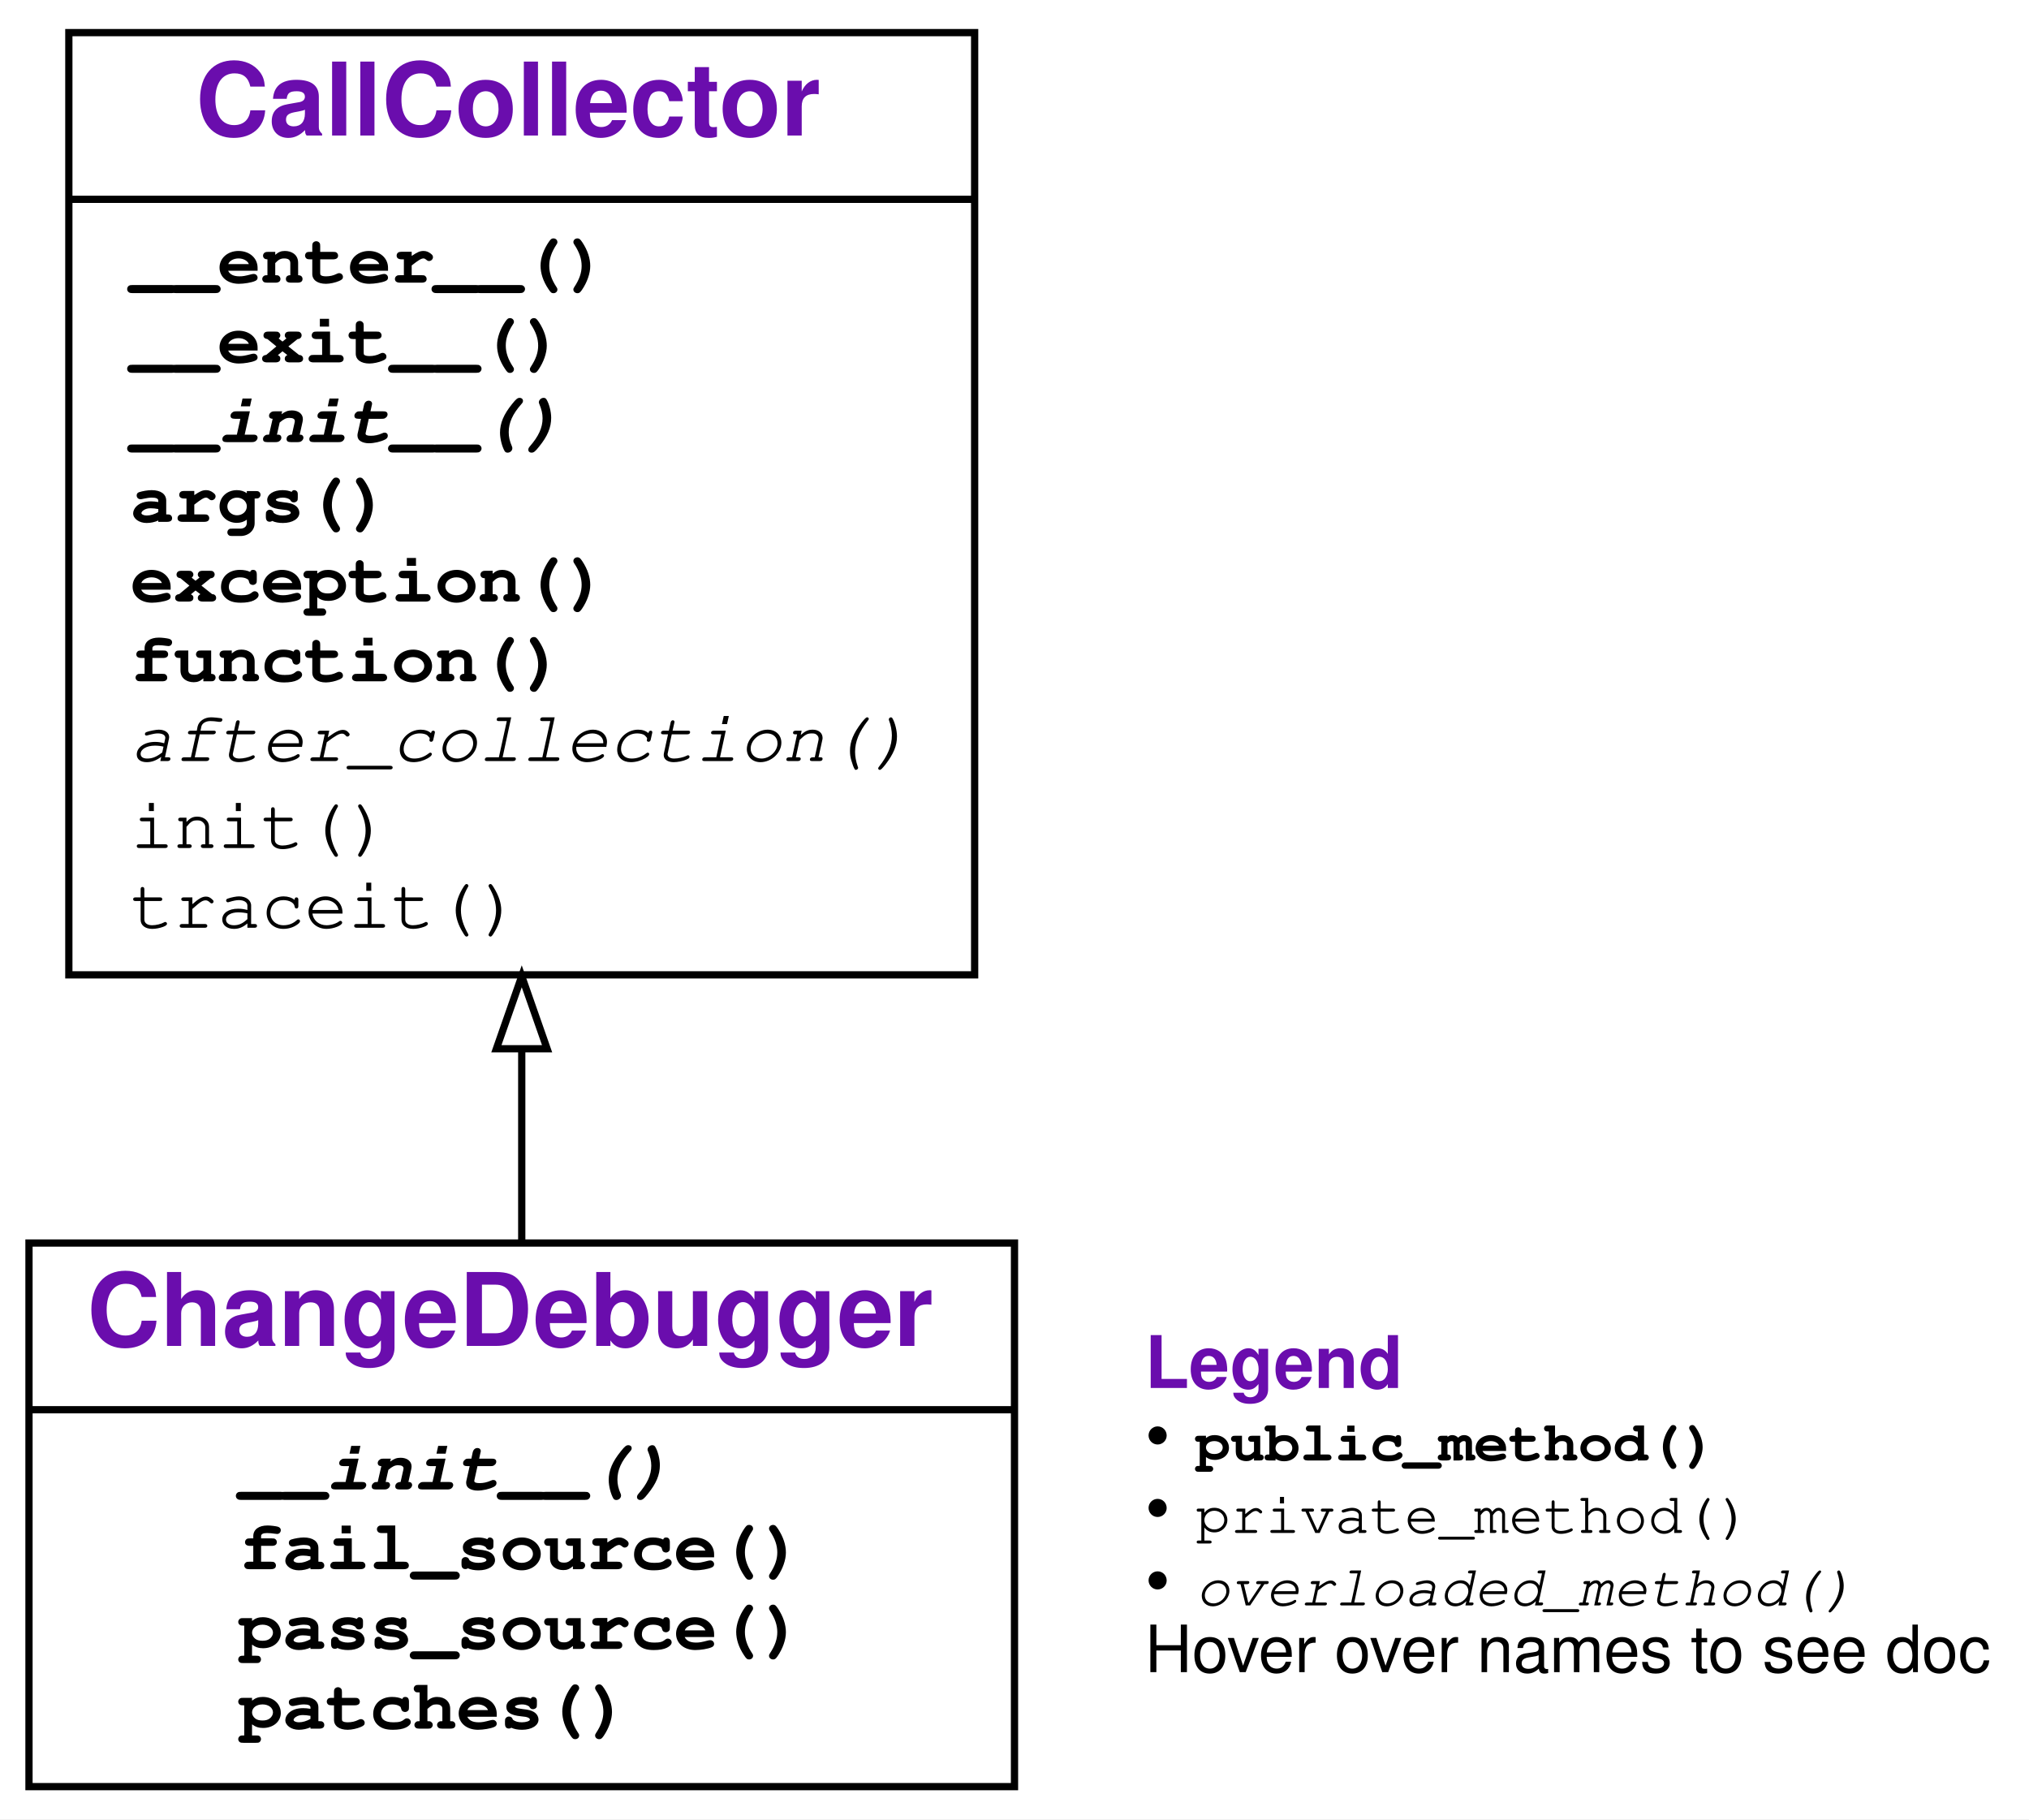
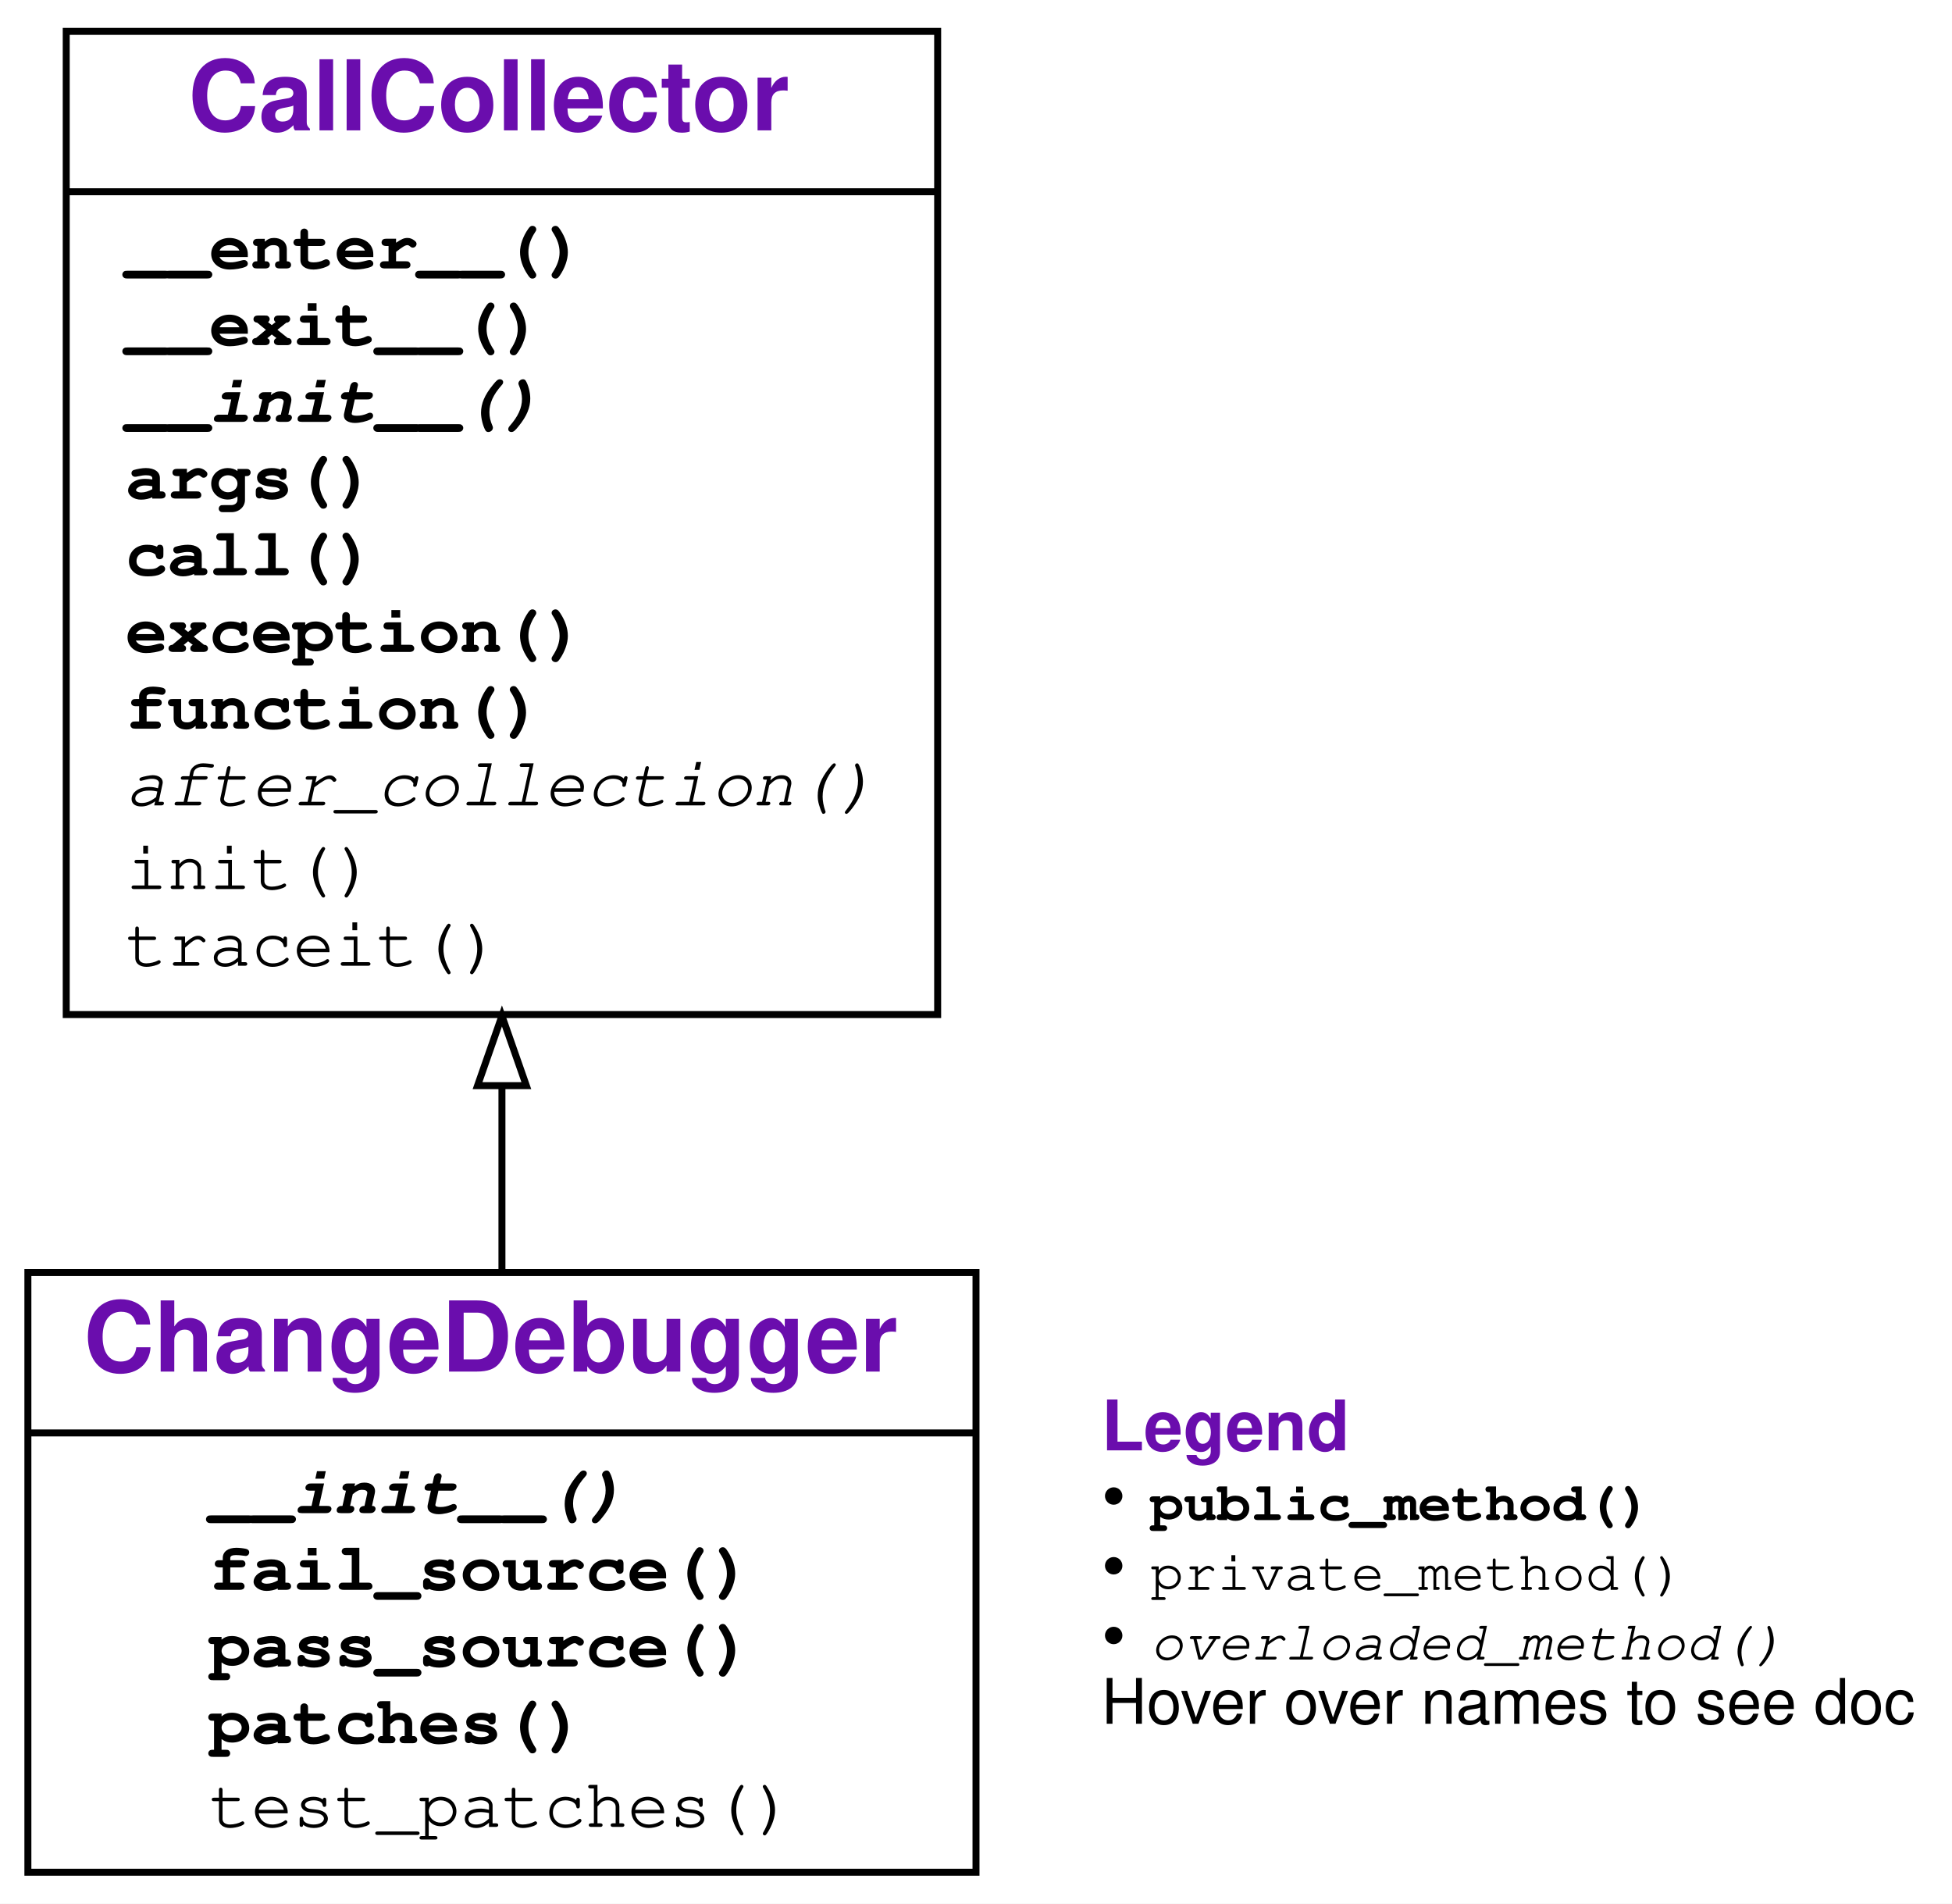
- <svg xmlns="http://www.w3.org/2000/svg" xmlns:xlink="http://www.w3.org/1999/xlink" width="280pt" height="251pt" viewBox="0.00 0.00 280.00 251.00">
-   <g id="graph0" class="graph" transform="scale(1 1) rotate(0) translate(4 247)">
+ <svg xmlns="http://www.w3.org/2000/svg" xmlns:xlink="http://www.w3.org/1999/xlink" width="280pt" height="273pt" viewBox="0.00 0.00 280.00 273.00">
+   <g id="graph0" class="graph" transform="scale(1 1) rotate(0) translate(4 269)">
    <g id="a_graph0">
      <a xlink:title="ChangeDebugger class hierarchy">
-         <polygon fill="#ffffff" stroke="transparent" points="-4,4 -4,-247 276,-247 276,4 -4,4" />
+         <polygon fill="#ffffff" stroke="transparent" points="-4,4 -4,-269 276,-269 276,4 -4,4" />
      </a>
    </g>
    <g id="node1" class="node">
      <g id="a_node1">
        <a xlink:href="#" xlink:title="class ChangeDebugger">
-           <polygon fill="none" stroke="#000000" points="0,-.5 0,-75.5 136,-75.5 136,-.5 0,-.5" />
-           <text text-anchor="start" x="8" y="-61.3" font-family="Raleway, Helvetica, Arial, sans-serif" font-weight="bold" font-size="14.00" fill="#6a0dad">ChangeDebugger</text>
-           <polyline fill="none" stroke="#000000" points="0,-52.5 136,-52.5 " />
+           <polygon fill="none" stroke="#000000" points="0,-.5 0,-86.5 136,-86.5 136,-.5 0,-.5" />
+           <text text-anchor="start" x="8" y="-72.3" font-family="Raleway, Helvetica, Arial, sans-serif" font-weight="bold" font-size="14.00" fill="#6a0dad">ChangeDebugger</text>
+           <polyline fill="none" stroke="#000000" points="0,-63.5 136,-63.5 " />
          <g id="a_node1_0">
            <a xlink:href="#" xlink:title="ChangeDebugger">
              <g id="a_node1_1">
                <a xlink:href="#" xlink:title="__init__(self, pass_source, fail_source, **ddargs):&#10;    Constructor. Takes a passing source file (`pass_source`)&#10;    and a failing source file (`fail_source`).&#10;    Additional arguments are passed to `DeltaDebugger` constructor.&#10;    ">
-                   <text text-anchor="start" x="29" y="-41.5" font-family="'Fira Mono', 'Source Code Pro', 'Courier', monospace" font-weight="bold" font-style="italic" font-size="10.00" fill="#000000">__init__()</text>
+                   <text text-anchor="start" x="26" y="-52" font-family="'Fira Mono', 'Source Code Pro', 'Courier', monospace" font-weight="bold" font-style="italic" font-size="10.00" fill="#000000">__init__()</text>
                </a>
              </g>
              <g id="a_node1_2">
                <a xlink:href="#" xlink:title="fail_source(self):&#10;    Return the failing source file.">
-                   <text text-anchor="start" x="29" y="-30.5" font-family="'Fira Mono', 'Source Code Pro', 'Courier', monospace" font-weight="bold" font-size="10.00" fill="#000000">fail_source()</text>
+                   <text text-anchor="start" x="26" y="-41" font-family="'Fira Mono', 'Source Code Pro', 'Courier', monospace" font-weight="bold" font-size="10.00" fill="#000000">fail_source()</text>
                </a>
              </g>
              <g id="a_node1_3">
                <a xlink:href="#" xlink:title="pass_source(self):&#10;    Return the passing source file.">
-                   <text text-anchor="start" x="29" y="-19.5" font-family="'Fira Mono', 'Source Code Pro', 'Courier', monospace" font-weight="bold" font-size="10.00" fill="#000000">pass_source()</text>
+                   <text text-anchor="start" x="26" y="-30" font-family="'Fira Mono', 'Source Code Pro', 'Courier', monospace" font-weight="bold" font-size="10.00" fill="#000000">pass_source()</text>
                </a>
              </g>
              <g id="a_node1_4">
                <a xlink:href="#" xlink:title="patches(self):&#10;    Return the diff between passing and failing source files.">
-                   <text text-anchor="start" x="29" y="-8.5" font-family="'Fira Mono', 'Source Code Pro', 'Courier', monospace" font-weight="bold" font-size="10.00" fill="#000000">patches()</text>
+                   <text text-anchor="start" x="26" y="-19" font-family="'Fira Mono', 'Source Code Pro', 'Courier', monospace" font-weight="bold" font-size="10.00" fill="#000000">patches()</text>
+                 </a>
+               </g>
+               <g id="a_node1_5">
+                 <a xlink:href="#" xlink:title="test_patches(self, patches)">
+                   <text text-anchor="start" x="26" y="-7" font-family="'Fira Mono', 'Source Code Pro', 'Courier', monospace" font-size="10.00" fill="#000000">test_patches()</text>
                </a>
              </g>
            </a>
          </g>
        </a>
      </g>
    </g>
    <g id="node2" class="node">
      <g id="a_node2">
        <a xlink:href="DeltaDebugger.ipynb" xlink:title="class CallCollector:&#10;    Collect an exception-raising function call f().&#10;    Use as `with CallCollector(): f()`">
-           <polygon fill="none" stroke="#000000" points="5.5,-112.5 5.5,-242.5 130.5,-242.5 130.5,-112.5 5.5,-112.5" />
-           <text text-anchor="start" x="23" y="-228.3" font-family="Raleway, Helvetica, Arial, sans-serif" font-weight="bold" font-size="14.00" fill="#6a0dad">CallCollector</text>
-           <polyline fill="none" stroke="#000000" points="5.5,-219.5 130.5,-219.5 " />
-           <g id="a_node2_5">
+           <polygon fill="none" stroke="#000000" points="5.5,-123.5 5.5,-264.5 130.5,-264.5 130.5,-123.5 5.5,-123.5" />
+           <text text-anchor="start" x="23" y="-250.3" font-family="Raleway, Helvetica, Arial, sans-serif" font-weight="bold" font-size="14.00" fill="#6a0dad">CallCollector</text>
+           <polyline fill="none" stroke="#000000" points="5.5,-241.5 130.5,-241.5 " />
+           <g id="a_node2_6">
            <a xlink:href="#" xlink:title="CallCollector">
-               <g id="a_node2_6">
+               <g id="a_node2_7">
                <a xlink:href="DeltaDebugger.ipynb" xlink:title="__enter__(self):&#10;    Called at begin of `with` block. Turn tracing on.">
-                   <text text-anchor="start" x="14" y="-208" font-family="'Fira Mono', 'Source Code Pro', 'Courier', monospace" font-weight="bold" font-size="10.00" fill="#000000">__enter__()</text>
-                 </a>
-               </g>
-               <g id="a_node2_7">
-                 <a xlink:href="DeltaDebugger.ipynb" xlink:title="__exit__(self, exc_type, exc_value, traceback):&#10;    Called at end of `with` block. Turn tracing off.">
-                   <text text-anchor="start" x="14" y="-197" font-family="'Fira Mono', 'Source Code Pro', 'Courier', monospace" font-weight="bold" font-size="10.00" fill="#000000">__exit__()</text>
+                   <text text-anchor="start" x="14" y="-230.5" font-family="'Fira Mono', 'Source Code Pro', 'Courier', monospace" font-weight="bold" font-size="10.00" fill="#000000">__enter__()</text>
                </a>
              </g>
              <g id="a_node2_8">
-                 <a xlink:href="DeltaDebugger.ipynb" xlink:title="__init__(self):&#10;    Initialize collector">
-                   <text text-anchor="start" x="14" y="-186" font-family="'Fira Mono', 'Source Code Pro', 'Courier', monospace" font-weight="bold" font-style="italic" font-size="10.00" fill="#000000">__init__()</text>
+                 <a xlink:href="DeltaDebugger.ipynb" xlink:title="__exit__(self, exc_type, exc_value, traceback):&#10;    Called at end of `with` block. Turn tracing off.">
+                   <text text-anchor="start" x="14" y="-219.5" font-family="'Fira Mono', 'Source Code Pro', 'Courier', monospace" font-weight="bold" font-size="10.00" fill="#000000">__exit__()</text>
                </a>
              </g>
              <g id="a_node2_9">
-                 <a xlink:href="DeltaDebugger.ipynb" xlink:title="args(self):&#10;    Return the dictionary of collected arguments.">
-                   <text text-anchor="start" x="14" y="-175" font-family="'Fira Mono', 'Source Code Pro', 'Courier', monospace" font-weight="bold" font-size="10.00" fill="#000000">args()</text>
+                 <a xlink:href="DeltaDebugger.ipynb" xlink:title="__init__(self):&#10;    Initialize collector">
+                   <text text-anchor="start" x="14" y="-208.5" font-family="'Fira Mono', 'Source Code Pro', 'Courier', monospace" font-weight="bold" font-style="italic" font-size="10.00" fill="#000000">__init__()</text>
                </a>
              </g>
              <g id="a_node2_10">
-                 <a xlink:href="DeltaDebugger.ipynb" xlink:title="exception(self):&#10;    Return the exception produced.">
-                   <text text-anchor="start" x="14" y="-164" font-family="'Fira Mono', 'Source Code Pro', 'Courier', monospace" font-weight="bold" font-size="10.00" fill="#000000">exception()</text>
+                 <a xlink:href="DeltaDebugger.ipynb" xlink:title="args(self):&#10;    Return the dictionary of collected arguments.">
+                   <text text-anchor="start" x="14" y="-197.5" font-family="'Fira Mono', 'Source Code Pro', 'Courier', monospace" font-weight="bold" font-size="10.00" fill="#000000">args()</text>
                </a>
              </g>
              <g id="a_node2_11">
-                 <a xlink:href="DeltaDebugger.ipynb" xlink:title="function(self):&#10;    Return the function called.">
-                   <text text-anchor="start" x="14" y="-153" font-family="'Fira Mono', 'Source Code Pro', 'Courier', monospace" font-weight="bold" font-size="10.00" fill="#000000">function()</text>
+                 <a xlink:href="DeltaDebugger.ipynb" xlink:title="call(self, new_args={}):&#10;    Call collected function. If new_args is given,&#10;    override arguments from its {var: value} entries.">
+                   <text text-anchor="start" x="14" y="-186.5" font-family="'Fira Mono', 'Source Code Pro', 'Courier', monospace" font-weight="bold" font-size="10.00" fill="#000000">call()</text>
                </a>
              </g>
              <g id="a_node2_12">
-                 <a xlink:href="DeltaDebugger.ipynb" xlink:title="after_collection(self):&#10;    Called after collection. To be defined in subclasses.">
-                   <text text-anchor="start" x="14" y="-142" font-family="'Fira Mono', 'Source Code Pro', 'Courier', monospace" font-style="italic" font-size="10.00" fill="#000000">after_collection()</text>
+                 <a xlink:href="DeltaDebugger.ipynb" xlink:title="exception(self):&#10;    Return the exception produced.">
+                   <text text-anchor="start" x="14" y="-175.5" font-family="'Fira Mono', 'Source Code Pro', 'Courier', monospace" font-weight="bold" font-size="10.00" fill="#000000">exception()</text>
                </a>
              </g>
              <g id="a_node2_13">
-                 <a xlink:href="DeltaDebugger.ipynb" xlink:title="init(self):&#10;    Reset for new collection.">
-                   <text text-anchor="start" x="14" y="-130" font-family="'Fira Mono', 'Source Code Pro', 'Courier', monospace" font-size="10.00" fill="#000000">init()</text>
+                 <a xlink:href="DeltaDebugger.ipynb" xlink:title="function(self):&#10;    Return the function called.">
+                   <text text-anchor="start" x="14" y="-164.5" font-family="'Fira Mono', 'Source Code Pro', 'Courier', monospace" font-weight="bold" font-size="10.00" fill="#000000">function()</text>
                </a>
              </g>
              <g id="a_node2_14">
+                 <a xlink:href="DeltaDebugger.ipynb" xlink:title="after_collection(self):&#10;    Called after collection. To be defined in subclasses.">
+                   <text text-anchor="start" x="14" y="-153.5" font-family="'Fira Mono', 'Source Code Pro', 'Courier', monospace" font-style="italic" font-size="10.00" fill="#000000">after_collection()</text>
+                 </a>
+               </g>
+               <g id="a_node2_15">
+                 <a xlink:href="DeltaDebugger.ipynb" xlink:title="init(self):&#10;    Reset for new collection.">
+                   <text text-anchor="start" x="14" y="-141.5" font-family="'Fira Mono', 'Source Code Pro', 'Courier', monospace" font-size="10.00" fill="#000000">init()</text>
+                 </a>
+               </g>
+               <g id="a_node2_16">
                <a xlink:href="DeltaDebugger.ipynb" xlink:title="traceit(self, frame, event, arg):&#10;    Tracing function. Collect first call, then turn tracing off.">
-                   <text text-anchor="start" x="14" y="-119" font-family="'Fira Mono', 'Source Code Pro', 'Courier', monospace" font-size="10.00" fill="#000000">traceit()</text>
+                   <text text-anchor="start" x="14" y="-130.5" font-family="'Fira Mono', 'Source Code Pro', 'Courier', monospace" font-size="10.00" fill="#000000">traceit()</text>
                </a>
              </g>
            </a>
          </g>
        </a>
      </g>
    </g>
    <g id="edge1" class="edge">
-       <path fill="none" stroke="#000000" d="M68,-75.751C68,-83.958 68,-92.921 68,-102.014" />
-       <polygon fill="none" stroke="#000000" points="64.5,-102.303 68,-112.303 71.5,-102.303 64.5,-102.303" />
+       <path fill="none" stroke="#000000" d="M68,-86.627C68,-94.958 68,-103.935 68,-113.024" />
+       <polygon fill="none" stroke="#000000" points="64.5,-113.305 68,-123.305 71.5,-113.305 64.5,-113.305" />
    </g>
    <g id="node3" class="node">
-       <text text-anchor="start" x="154" y="-55.5" font-family="Raleway, Helvetica, Arial, sans-serif" font-weight="bold" font-size="10.00" fill="#6a0dad">Legend</text>
-       <text text-anchor="start" x="154" y="-45.5" font-family="Raleway, Helvetica, Arial, sans-serif" font-size="10.00" fill="#000000">• </text>
-       <text text-anchor="start" x="161" y="-45.5" font-family="'Fira Mono', 'Source Code Pro', 'Courier', monospace" font-weight="bold" font-size="8.00" fill="#000000">public_method()</text>
-       <text text-anchor="start" x="154" y="-35.5" font-family="Raleway, Helvetica, Arial, sans-serif" font-size="10.00" fill="#000000">• </text>
-       <text text-anchor="start" x="161" y="-35.5" font-family="'Fira Mono', 'Source Code Pro', 'Courier', monospace" font-size="8.00" fill="#000000">private_method()</text>
-       <text text-anchor="start" x="154" y="-25.5" font-family="Raleway, Helvetica, Arial, sans-serif" font-size="10.00" fill="#000000">• </text>
-       <text text-anchor="start" x="161" y="-25.5" font-family="'Fira Mono', 'Source Code Pro', 'Courier', monospace" font-style="italic" font-size="8.00" fill="#000000">overloaded_method()</text>
-       <text text-anchor="start" x="154" y="-16.3" font-family="Helvetica,sans-Serif" font-size="9.00" fill="#000000">Hover over names to see doc</text>
+       <text text-anchor="start" x="154" y="-61" font-family="Raleway, Helvetica, Arial, sans-serif" font-weight="bold" font-size="10.00" fill="#6a0dad">Legend</text>
+       <text text-anchor="start" x="154" y="-51" font-family="Raleway, Helvetica, Arial, sans-serif" font-size="10.00" fill="#000000">• </text>
+       <text text-anchor="start" x="161" y="-51" font-family="'Fira Mono', 'Source Code Pro', 'Courier', monospace" font-weight="bold" font-size="8.00" fill="#000000">public_method()</text>
+       <text text-anchor="start" x="154" y="-41" font-family="Raleway, Helvetica, Arial, sans-serif" font-size="10.00" fill="#000000">• </text>
+       <text text-anchor="start" x="161" y="-41" font-family="'Fira Mono', 'Source Code Pro', 'Courier', monospace" font-size="8.00" fill="#000000">private_method()</text>
+       <text text-anchor="start" x="154" y="-31" font-family="Raleway, Helvetica, Arial, sans-serif" font-size="10.00" fill="#000000">• </text>
+       <text text-anchor="start" x="161" y="-31" font-family="'Fira Mono', 'Source Code Pro', 'Courier', monospace" font-style="italic" font-size="8.00" fill="#000000">overloaded_method()</text>
+       <text text-anchor="start" x="154" y="-21.8" font-family="Helvetica,sans-Serif" font-size="9.00" fill="#000000">Hover over names to see doc</text>
    </g>
  </g>
</svg>
